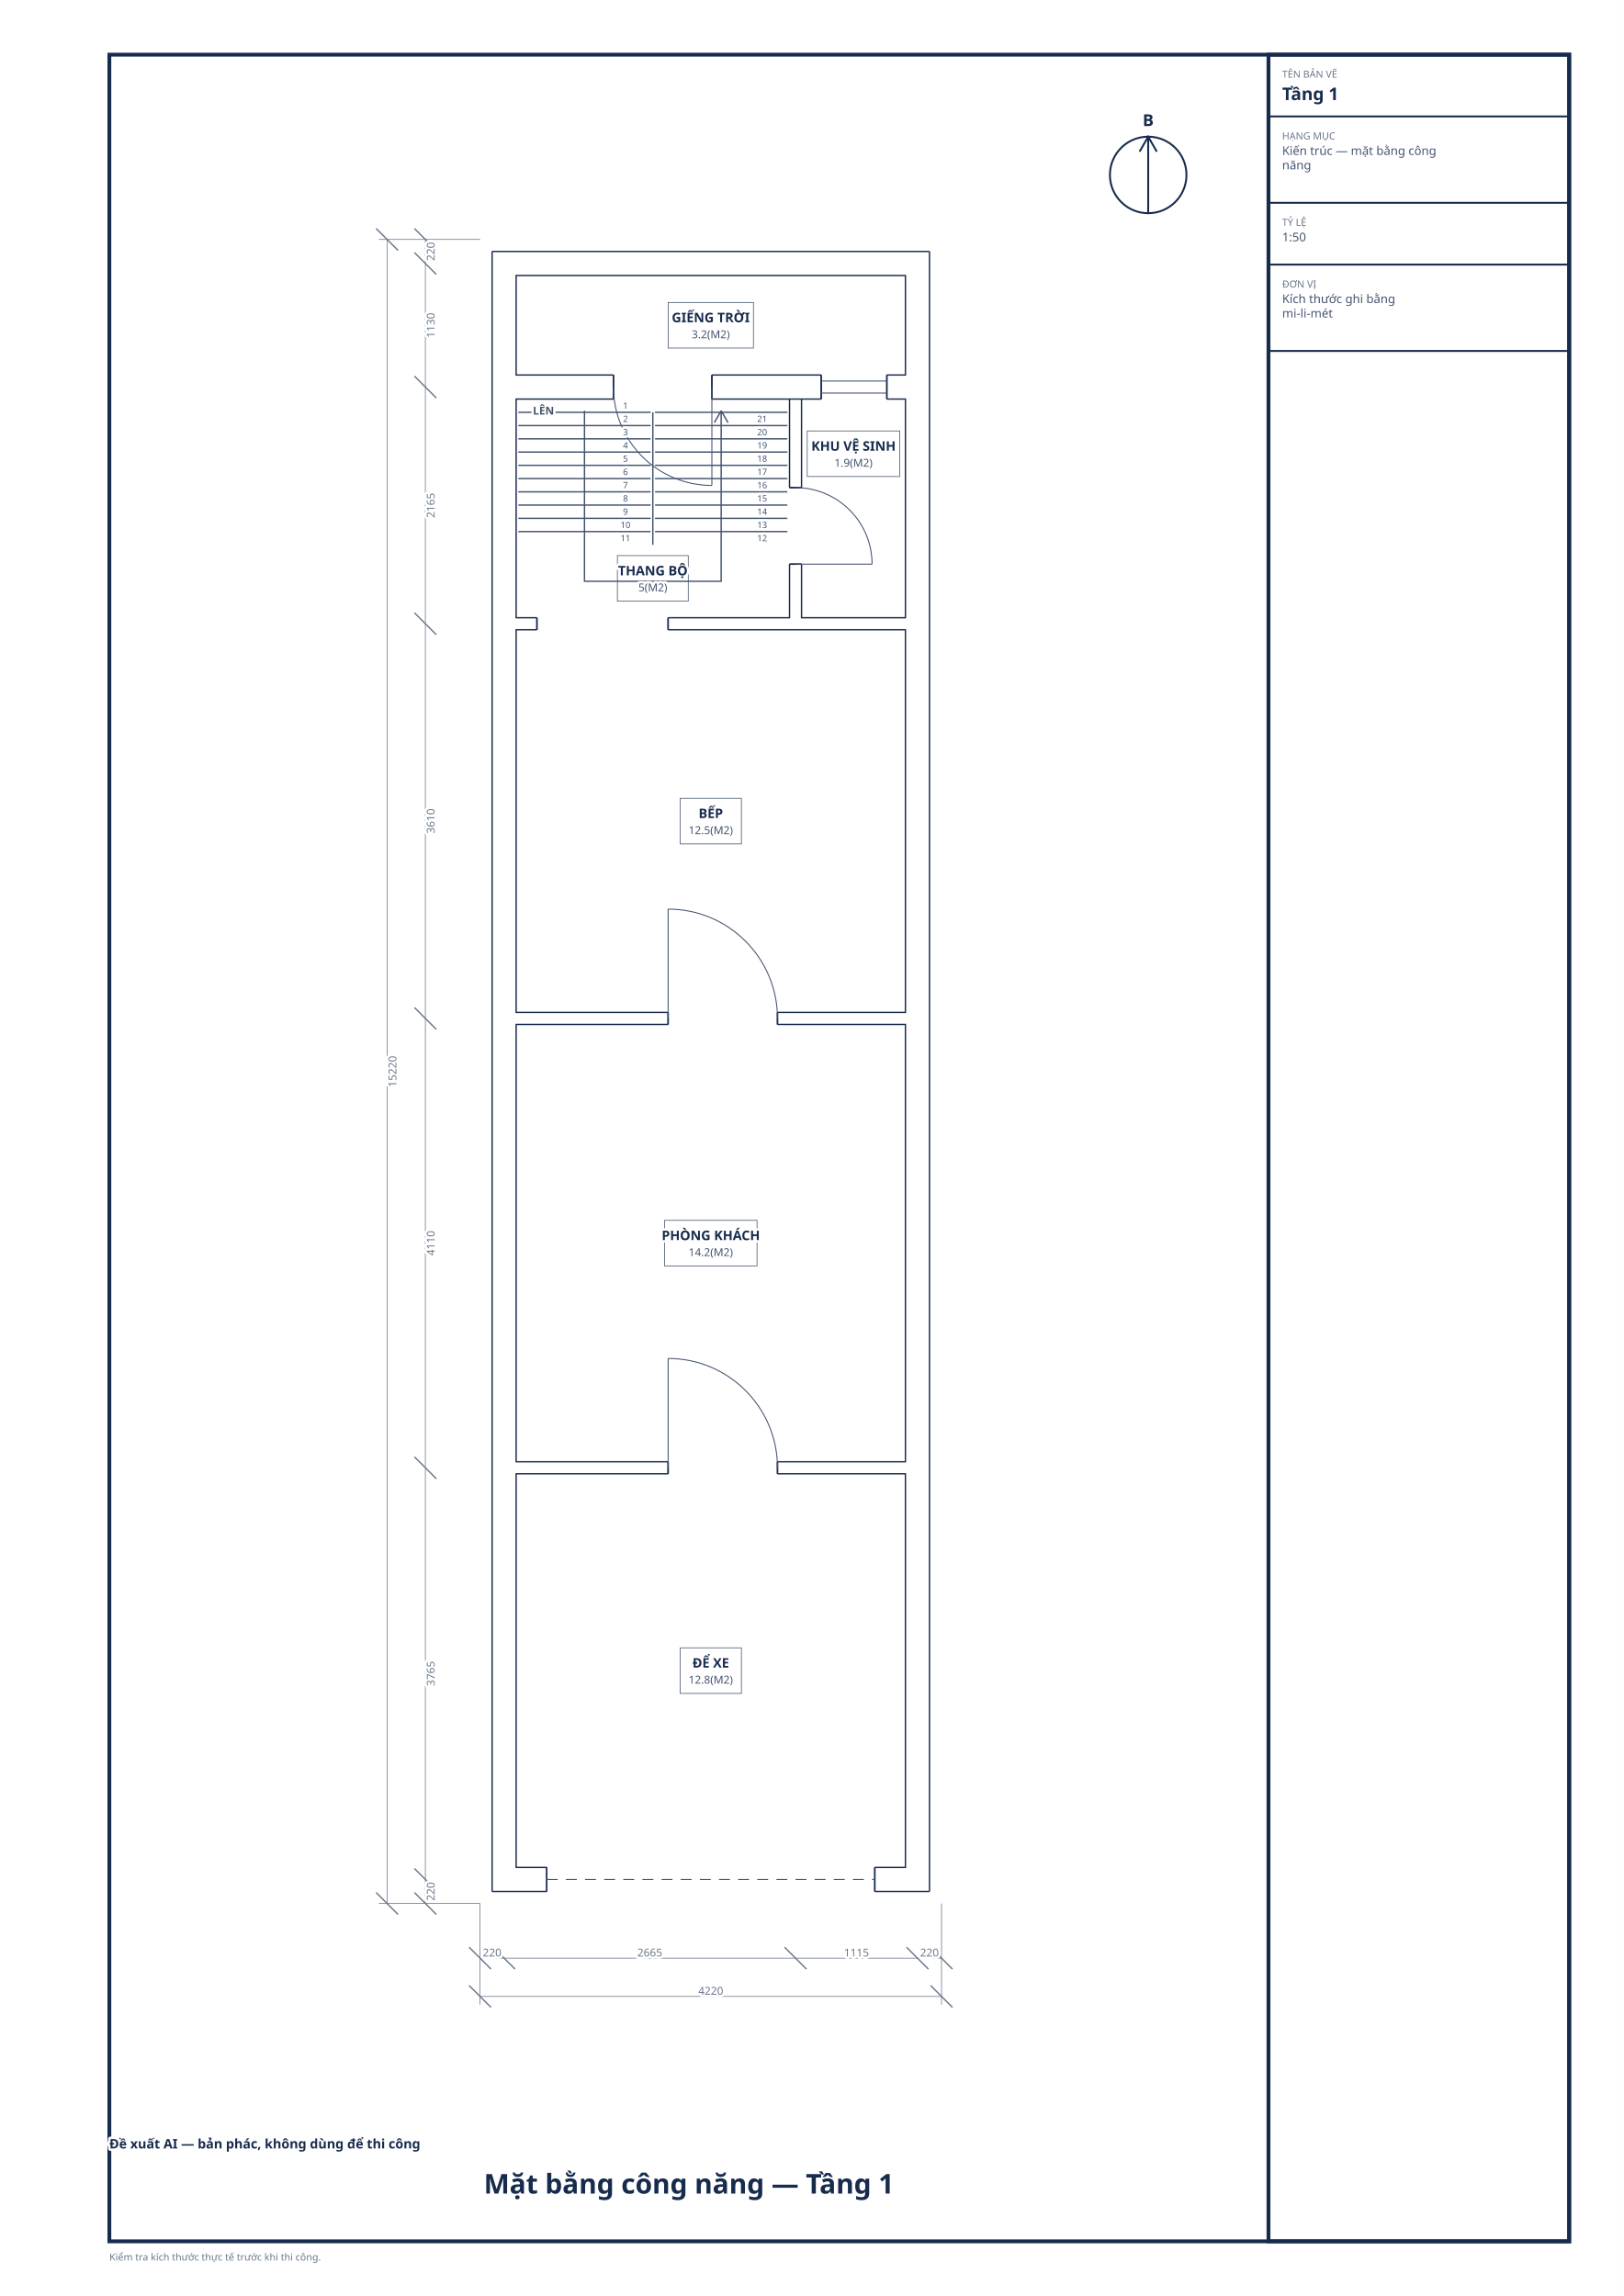
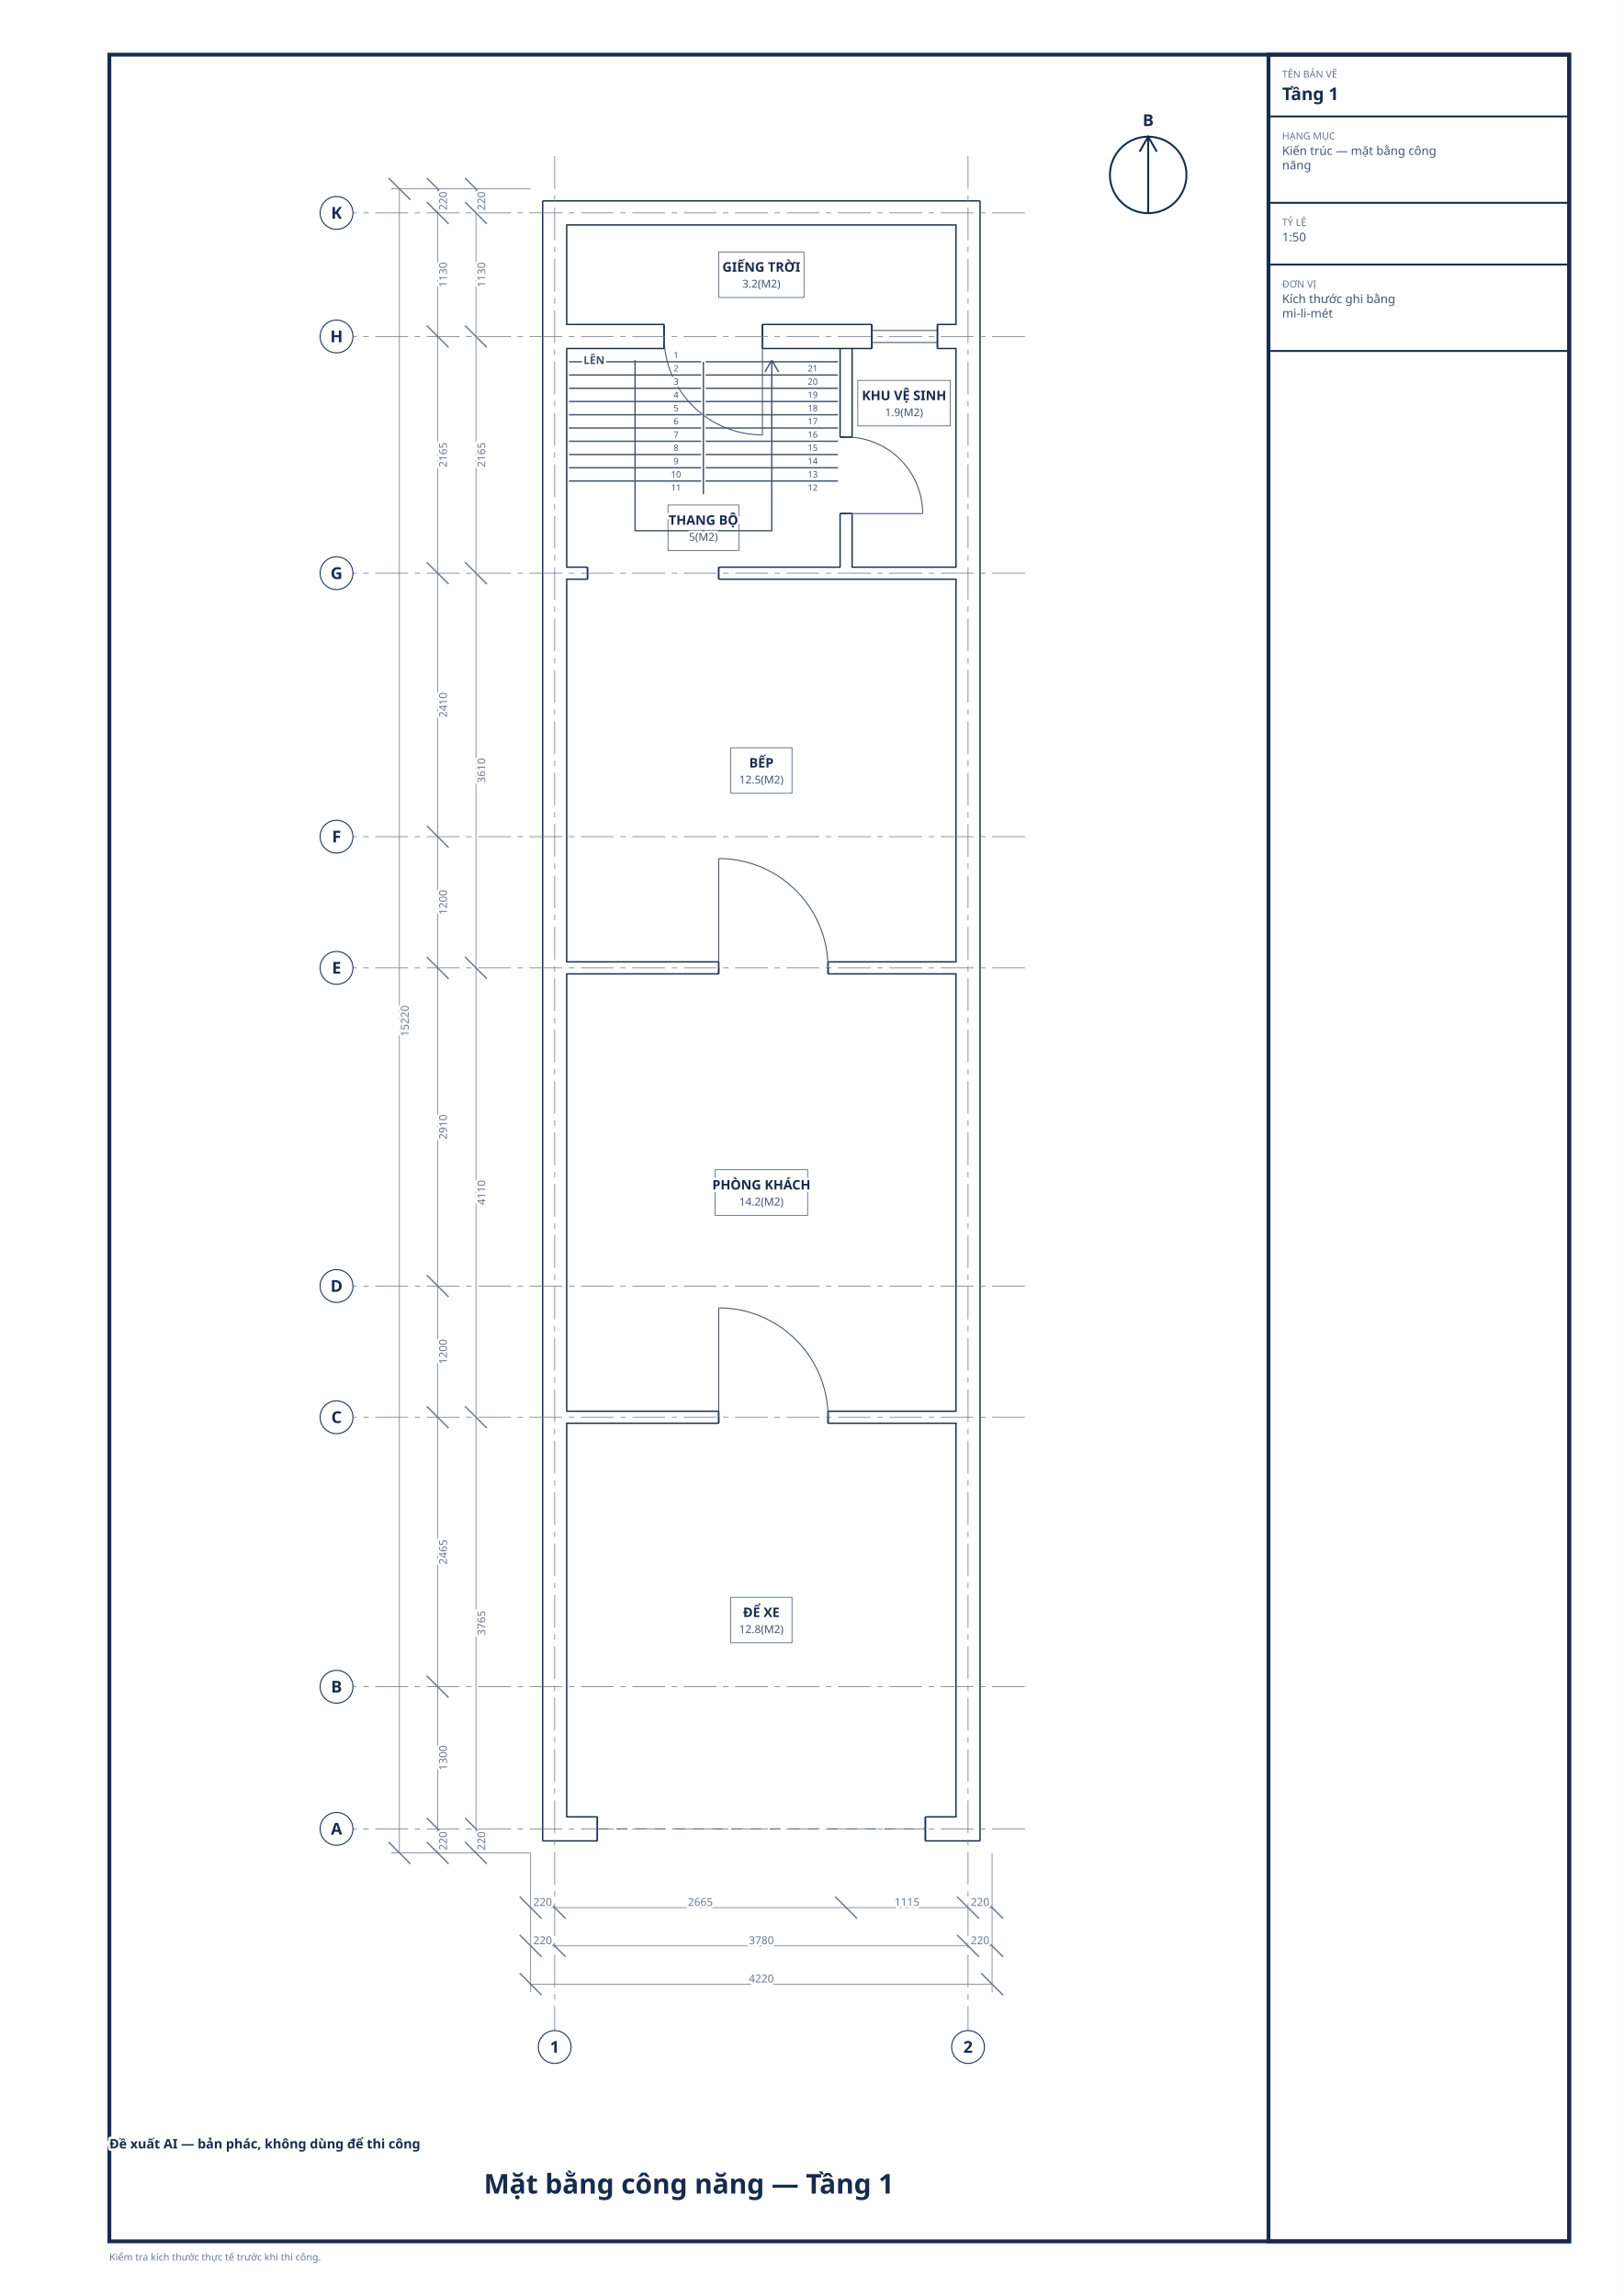
<svg xmlns="http://www.w3.org/2000/svg" viewBox="0 0 297 420" width="297mm" height="420mm">
-   <style>text{font-family:'Be Vietnam Pro', 'Noto Sans', 'Segoe UI', system-ui, sans-serif;text-anchor:middle;dominant-baseline:middle;paint-order:stroke;stroke:#FFFFFF;stroke-width:0.9;stroke-linejoin:round}.fr{stroke:#172B4D;stroke-width:0.7;fill:none;}.tr{stroke:#172B4D;stroke-width:0.35;fill:none;}.wf{fill:#FFFFFF;stroke:none}.w{stroke:#172B4D;stroke-width:0.25;fill:none;}.cl{fill:#172B4D;stroke:#172B4D;stroke-width:0.25}.lb{fill:none;stroke:#44546F;stroke-width:0.13}.rl{stroke:#44546F;stroke-width:0.18;fill:none;}.sd{stroke:#44546F;stroke-width:0.13;fill:none;stroke-dasharray:2.4 1.6;}.op{stroke:#172B4D;stroke-width:0.25;fill:none;}.dl{stroke:#44546F;stroke-width:0.18;fill:none;}.wn{stroke:#44546F;stroke-width:0.18;fill:none;}.st{stroke:#44546F;stroke-width:0.25;fill:none;}.sa{stroke:#44546F;stroke-width:0.25;fill:none;}.stb{stroke:#44546F;stroke-width:0.25;fill:none;stroke-dasharray:1.5 1;}.sab{stroke:#44546F;stroke-width:0.25;fill:none;stroke-dasharray:1.5 1;}.sdt{fill:#44546F;stroke:none}.vd{stroke:#44546F;stroke-width:0.18;fill:#DCDFE4}.nt{stroke:#172B4D;stroke-width:0.35;fill:none;}.dm{stroke:#6B778C;stroke-width:0.13;fill:none;}.dt{stroke:#6B778C;stroke-width:0.25;fill:none;}.tn{font-size:2.4px;fill:#172B4D;font-weight:600;}.ta{font-size:2px;fill:#44546F;}.td{font-size:2px;fill:#6B778C;}.tst{font-size:2px;fill:#44546F;font-weight:600;}.tsn{font-size:1.6px;fill:#44546F;}.tl{font-size:3.2px;fill:#172B4D;font-weight:700;text-anchor:start;}.tw{font-size:2.4px;fill:#172B4D;font-weight:600;text-anchor:start;}.ts{font-size:2.2px;fill:#44546F;text-anchor:start;}.tnn{font-size:3px;fill:#172B4D;font-weight:700;}.tt{font-size:5px;fill:#172B4D;font-weight:700;}.tbl{font-size:1.8px;fill:#6B778C;text-anchor:start;}.tf{font-size:1.8px;fill:#6B778C;text-anchor:start;}.gr{stroke:#172B4D;stroke-width:0.7;fill:none;}.eo{stroke:#172B4D;stroke-width:0.5;fill:none;stroke-linejoin:round;}.fln{stroke:#44546F;stroke-width:0.13;fill:none;stroke-dasharray:3 1.5;}.lm{stroke:#172B4D;stroke-width:0.18;fill:none;}.el{fill:#EEF0F2;stroke:#44546F;stroke-width:0.13}.ff{stroke:#44546F;stroke-width:0.18;fill:none;stroke-dasharray:3 1.5;}.tlm{font-size:2px;fill:#172B4D;text-anchor:start;}.rb{stroke:#172B4D;stroke-width:0.6;fill:none;}.re{stroke:#172B4D;stroke-width:0.3;fill:none;}.rw{stroke:#44546F;stroke-width:0.15;fill:none;}.ra{stroke:#172B4D;stroke-width:0.4;fill:none;}.rlot{stroke:#44546F;stroke-width:0.25;fill:none;stroke-dasharray:6 3;}.rn{fill:#172B4D;stroke:none}</style>
+   <style>text{font-family:'Be Vietnam Pro', 'Noto Sans', 'Segoe UI', system-ui, sans-serif;text-anchor:middle;dominant-baseline:middle;paint-order:stroke;stroke:#FFFFFF;stroke-width:0.9;stroke-linejoin:round}.fr{stroke:#172B4D;stroke-width:0.7;fill:none;}.tr{stroke:#172B4D;stroke-width:0.35;fill:none;}.wf{fill:#FFFFFF;stroke:none}.w{stroke:#172B4D;stroke-width:0.25;fill:none;}.cl{fill:#172B4D;stroke:#172B4D;stroke-width:0.25}.lb{fill:none;stroke:#44546F;stroke-width:0.13}.rl{stroke:#44546F;stroke-width:0.18;fill:none;}.sd{stroke:#44546F;stroke-width:0.13;fill:none;stroke-dasharray:2.4 1.6;}.op{stroke:#172B4D;stroke-width:0.25;fill:none;}.dl{stroke:#44546F;stroke-width:0.18;fill:none;}.wn{stroke:#44546F;stroke-width:0.18;fill:none;}.st{stroke:#44546F;stroke-width:0.25;fill:none;}.sa{stroke:#44546F;stroke-width:0.25;fill:none;}.stb{stroke:#44546F;stroke-width:0.25;fill:none;stroke-dasharray:1.5 1;}.sab{stroke:#44546F;stroke-width:0.25;fill:none;stroke-dasharray:1.5 1;}.sdt{fill:#44546F;stroke:none}.vd{stroke:#44546F;stroke-width:0.18;fill:#DCDFE4}.nt{stroke:#172B4D;stroke-width:0.35;fill:none;}.dm{stroke:#6B778C;stroke-width:0.13;fill:none;}.dt{stroke:#6B778C;stroke-width:0.25;fill:none;}.tn{font-size:2.4px;fill:#172B4D;font-weight:600;}.ta{font-size:2px;fill:#44546F;}.td{font-size:2px;fill:#6B778C;}.tst{font-size:2px;fill:#44546F;font-weight:600;}.tsn{font-size:1.6px;fill:#44546F;}.tl{font-size:3.2px;fill:#172B4D;font-weight:700;text-anchor:start;}.tw{font-size:2.4px;fill:#172B4D;font-weight:600;text-anchor:start;}.ts{font-size:2.2px;fill:#44546F;text-anchor:start;}.tnn{font-size:3px;fill:#172B4D;font-weight:700;}.tt{font-size:5px;fill:#172B4D;font-weight:700;}.tbl{font-size:1.8px;fill:#6B778C;text-anchor:start;}.tf{font-size:1.8px;fill:#6B778C;text-anchor:start;}.gr{stroke:#172B4D;stroke-width:0.7;fill:none;}.eo{stroke:#172B4D;stroke-width:0.5;fill:none;stroke-linejoin:round;}.fln{stroke:#44546F;stroke-width:0.13;fill:none;stroke-dasharray:3 1.5;}.lm{stroke:#172B4D;stroke-width:0.18;fill:none;}.el{fill:#EEF0F2;stroke:#44546F;stroke-width:0.13}.ff{stroke:#44546F;stroke-width:0.18;fill:none;stroke-dasharray:3 1.5;}.tlm{font-size:2px;fill:#172B4D;text-anchor:start;}.rb{stroke:#172B4D;stroke-width:0.6;fill:none;}.re{stroke:#172B4D;stroke-width:0.3;fill:none;}.rw{stroke:#44546F;stroke-width:0.15;fill:none;}.ra{stroke:#172B4D;stroke-width:0.4;fill:none;}.rlot{stroke:#44546F;stroke-width:0.25;fill:none;stroke-dasharray:6 3;}.rn{fill:#172B4D;stroke:none}.dtl{stroke:#44546F;stroke-width:0.13;fill:none;}.gls{stroke:#44546F;stroke-width:0.09;fill:none;}.hl{stroke:#44546F;stroke-width:0.09;fill:none;}.hd{fill:#44546F;stroke:none}.tfl{stroke:none}.msk{fill:#FFFFFF;stroke:none}.ax{stroke:#6B778C;stroke-width:0.13;fill:none;stroke-dasharray:6 1.2 1 1.2;}.lvl{stroke:#6B778C;stroke-width:0.09;fill:none;stroke-dasharray:6 1.2 1 1.2;}.ab{fill:#FFFFFF;stroke:#172B4D;stroke-width:0.18}.tax{font-size:3px;fill:#172B4D;font-weight:600;}.ldr{stroke:#44546F;stroke-width:0.13;fill:none;}.tno{font-size:2px;fill:#172B4D;text-anchor:start;dominant-baseline:auto;}.tne{font-size:2px;fill:#172B4D;text-anchor:end;dominant-baseline:auto;}</style>
  <rect x="0" y="0" width="297" height="420" fill="#FFFFFF" />
  <rect x="20" y="10" width="267" height="400" class="fr" />
  <rect x="232" y="10" width="55" height="400" class="fr" />
  <text x="234.5" y="13.58" class="tbl">TÊN BẢN VẼ</text>
  <text x="234.5" y="17.18" class="tl">Tầng 1</text>
  <path class="tr" d="M 232 21.3 L 287 21.3" />
  <text x="234.5" y="24.88" class="tbl">HẠNG MỤC</text>
  <text x="234.5" y="27.58" class="ts">Kiến trúc — mặt bằng công</text>
  <text x="234.5" y="30.22" class="ts">năng</text>
  <path class="tr" d="M 232 37.1 L 287 37.1" />
  <text x="234.5" y="40.68" class="tbl">TỶ LỆ</text>
  <text x="234.5" y="43.38" class="ts">1:50</text>
  <path class="tr" d="M 232 48.4 L 287 48.4" />
  <text x="234.5" y="51.98" class="tbl">ĐƠN VỊ</text>
  <text x="234.5" y="54.68" class="ts">Kích thước ghi bằng</text>
  <text x="234.5" y="57.32" class="ts">mi-li-mét</text>
  <path class="tr" d="M 232 64.2 L 287 64.2" />
  <text x="126" y="399.5" class="tt">Mặt bằng công năng — Tầng 1</text>
  <text x="20" y="392.16" class="tw">Đề xuất AI — bản phác, không dùng để thi công</text>
  <text x="20" y="412.88" class="tf">Kiểm tra kích thước thực tế trước khi thi công.</text>
-   <path class="wf" d="M 94.4 346 L 94.4 46 L 90 46 L 90 346 Z M 170 346 L 170 46 L 165.6 46 L 165.6 346 Z M 90 346 L 100 346 L 100 341.6 L 90 341.6 Z M 160 346 L 170 346 L 170 341.6 L 160 341.6 Z M 90 50.4 L 170 50.4 L 170 46 L 90 46 Z M 92.2 73 L 112.2 73 L 112.2 68.6 L 92.2 68.6 Z M 130.2 73 L 150.2 73 L 150.2 68.6 L 130.2 68.6 Z M 162.2 73 L 167.8 73 L 167.8 68.6 L 162.2 68.6 Z M 92.2 269.6 L 122.2 269.6 L 122.2 267.4 L 92.2 267.4 Z M 142.2 269.6 L 167.8 269.6 L 167.8 267.4 L 142.2 267.4 Z M 92.2 187.4 L 122.2 187.4 L 122.2 185.2 L 92.2 185.2 Z M 142.2 187.4 L 167.8 187.4 L 167.8 185.2 L 142.2 185.2 Z M 92.2 115.2 L 98.2 115.2 L 98.2 113 L 92.2 113 Z M 122.2 115.2 L 167.8 115.2 L 167.8 113 L 122.2 113 Z M 146.6 115.2 L 146.6 103.2 L 144.4 103.2 L 144.4 115.2 Z M 146.6 89.2 L 146.6 73 L 144.4 73 L 144.4 89.2 Z" />
-   <path class="w" d="M 94.4 346 L 94.4 345.9 M 94.4 341.7 L 94.4 269.5 M 94.4 267.5 L 94.4 187.3 M 94.4 185.3 L 94.4 115.1 M 94.4 113.1 L 94.4 72.9 M 94.4 68.7 L 94.4 50.3 M 94.4 46.1 L 94.4 46 M 90 346 L 90 46 M 94.4 346 L 90 346 M 94.4 46 L 90 46 M 170 346 L 170 46 M 165.6 346 L 165.6 345.9 M 165.6 341.7 L 165.6 269.5 M 165.6 267.5 L 165.6 187.3 M 165.6 185.3 L 165.6 115.1 M 165.6 113.1 L 165.6 72.9 M 165.6 68.7 L 165.6 50.3 M 165.6 46.1 L 165.6 46 M 170 346 L 165.6 346 M 170 46 L 165.6 46 M 90 346 L 100 346 M 90 341.6 L 90.1 341.6 M 94.3 341.6 L 100 341.6 M 90 346 L 90 341.6 M 100 346 L 100 341.6 M 160 346 L 170 346 M 160 341.6 L 165.7 341.6 M 169.9 341.6 L 170 341.6 M 160 346 L 160 341.6 M 170 346 L 170 341.6 M 90 50.4 L 90.1 50.4 M 94.3 50.4 L 165.7 50.4 M 169.9 50.4 L 170 50.4 M 90 46 L 170 46 M 90 50.4 L 90 46 M 170 50.4 L 170 46 M 94.3 73 L 112.2 73 M 94.3 68.6 L 112.2 68.6 M 112.2 73 L 112.2 68.6 M 130.2 73 L 150.2 73 M 130.2 68.6 L 150.2 68.6 M 130.2 73 L 130.2 68.6 M 150.2 73 L 150.2 68.6 M 162.2 73 L 165.7 73 M 162.2 68.6 L 165.7 68.6 M 162.2 73 L 162.2 68.6 M 94.3 269.6 L 122.2 269.6 M 94.3 267.4 L 122.2 267.4 M 122.2 269.6 L 122.2 267.4 M 142.2 269.6 L 165.7 269.6 M 142.2 267.4 L 165.7 267.4 M 142.2 269.6 L 142.2 267.4 M 94.3 187.4 L 122.2 187.4 M 94.3 185.2 L 122.2 185.2 M 122.2 187.4 L 122.2 185.2 M 142.2 187.4 L 165.7 187.4 M 142.2 185.2 L 165.7 185.2 M 142.2 187.4 L 142.2 185.2 M 94.3 115.2 L 98.2 115.2 M 94.3 113 L 98.2 113 M 98.2 115.2 L 98.2 113 M 122.2 115.2 L 165.7 115.2 M 122.2 113 L 144.5 113 M 146.5 113 L 165.7 113 M 122.2 115.2 L 122.2 113 M 146.6 115.2 L 146.6 115.1 M 146.6 113.1 L 146.6 103.2 M 144.4 115.2 L 144.4 115.1 M 144.4 113.1 L 144.4 103.2 M 146.6 115.2 L 144.4 115.2 M 146.6 103.2 L 144.4 103.2 M 146.6 89.2 L 146.6 73 M 144.4 89.2 L 144.4 73 M 146.6 89.2 L 144.4 89.2 M 146.6 73 L 144.4 73" />
-   <path class="op" d="M 100 346 L 100 341.6 M 160 346 L 160 341.6 M 122.2 269.6 L 122.2 267.4 M 142.2 269.6 L 142.2 267.4 M 122.2 187.4 L 122.2 185.2 M 142.2 187.4 L 142.2 185.2 M 98.2 115.2 L 98.2 113 M 122.2 115.2 L 122.2 113 M 146.6 103.2 L 144.4 103.2 M 146.6 89.2 L 144.4 89.2 M 112.2 73 L 112.2 68.6 M 130.2 73 L 130.2 68.6 M 150.2 73 L 150.2 68.6 M 162.2 73 L 162.2 68.6" />
-   <path class="wn" d="M 150.2 69.7 L 162.2 69.7 M 150.2 71.9 L 162.2 71.9" />
-   <path class="dl" d="M 122.2 268.5 L 122.2 248.5 M 122.2 248.5 A 20 20 0 0 1 142.2 268.5 M 122.2 186.3 L 122.2 166.3 M 122.2 166.3 A 20 20 0 0 1 142.2 186.3 M 145.5 103.2 L 159.5 103.2 M 159.5 103.2 A 14 14 0 0 0 145.5 89.2 M 130.2 70.8 L 130.2 88.8 M 130.2 88.8 A 18 18 0 0 1 112.2 70.8" />
-   <path class="dl" d="M 100 343.8 L 160 343.8" stroke-dasharray="2 1.5" />
-   <path class="st" d="M 94.8 75.424 L 119 75.424 M 94.8 77.848 L 119 77.848 M 94.8 80.273 L 119 80.273 M 94.8 82.697 L 119 82.697 M 94.8 85.121 L 119 85.121 M 94.8 87.545 L 119 87.545 M 94.8 89.97 L 119 89.97 M 94.8 92.394 L 119 92.394 M 94.8 94.818 L 119 94.818 M 94.8 97.242 L 119 97.242 M 119.8 97.242 L 144 97.242 M 119.8 94.818 L 144 94.818 M 119.8 92.394 L 144 92.394 M 119.8 89.97 L 144 89.97 M 119.8 87.545 L 144 87.545 M 119.8 85.121 L 144 85.121 M 119.8 82.697 L 144 82.697 M 119.8 80.273 L 144 80.273 M 119.8 77.848 L 144 77.848 M 119.8 75.424 L 144 75.424 M 119.4 75.424 L 119.4 99.667" />
-   <path class="sa" d="M 106.9 75.133 L 106.9 99.667 L 106.9 106.333 L 131.9 106.333 L 131.9 99.667 L 131.9 75.133 M 130.65 77.308 L 131.9 75.133 M 133.15 77.308 L 131.9 75.133" />
-   <text x="99.4" y="75.133" class="tst">LÊN</text>
-   <text x="114.4" y="74.212" class="tsn">1</text>
-   <text x="114.4" y="76.636" class="tsn">2</text>
-   <text x="114.4" y="79.061" class="tsn">3</text>
-   <text x="114.4" y="81.485" class="tsn">4</text>
-   <text x="114.4" y="83.909" class="tsn">5</text>
-   <text x="114.4" y="86.333" class="tsn">6</text>
-   <text x="114.4" y="88.758" class="tsn">7</text>
-   <text x="114.4" y="91.182" class="tsn">8</text>
-   <text x="114.4" y="93.606" class="tsn">9</text>
-   <text x="114.4" y="96.03" class="tsn">10</text>
-   <text x="114.4" y="98.455" class="tsn">11</text>
-   <text x="139.4" y="98.455" class="tsn">12</text>
-   <text x="139.4" y="96.03" class="tsn">13</text>
-   <text x="139.4" y="93.606" class="tsn">14</text>
-   <text x="139.4" y="91.182" class="tsn">15</text>
-   <text x="139.4" y="88.758" class="tsn">16</text>
-   <text x="139.4" y="86.333" class="tsn">17</text>
-   <text x="139.4" y="83.909" class="tsn">18</text>
-   <text x="139.4" y="81.485" class="tsn">19</text>
-   <text x="139.4" y="79.061" class="tsn">20</text>
-   <text x="139.4" y="76.636" class="tsn">21</text>
-   <rect x="124.4" y="301.43" width="11.2" height="8.34" class="lb" />
-   <text x="130" y="304.2" class="tn">ĐỂ XE</text>
-   <text x="130" y="307.28" class="ta">12.8(M2)</text>
-   <rect x="121.54" y="223.23" width="16.92" height="8.34" class="lb" />
-   <text x="130" y="226" class="tn">PHÒNG KHÁCH</text>
-   <text x="130" y="229.08" class="ta">14.2(M2)</text>
-   <rect x="124.4" y="146.03" width="11.2" height="8.34" class="lb" />
-   <text x="130" y="148.8" class="tn">BẾP</text>
-   <text x="130" y="151.88" class="ta">12.5(M2)</text>
-   <rect x="112.92" y="101.63" width="12.96" height="8.34" class="lb" />
-   <text x="119.4" y="104.4" class="tn">THANG BỘ</text>
-   <text x="119.4" y="107.48" class="ta">5(M2)</text>
-   <rect x="147.64" y="78.83" width="16.92" height="8.34" class="lb" />
-   <text x="156.1" y="81.6" class="tn">KHU VỆ SINH</text>
-   <text x="156.1" y="84.68" class="ta">1.9(M2)</text>
-   <rect x="122.2" y="55.33" width="15.6" height="8.34" class="lb" />
-   <text x="130" y="58.1" class="tn">GIẾNG TRỜI</text>
-   <text x="130" y="61.18" class="ta">3.2(M2)</text>
-   <path class="dm" d="M 87.8 358.2 L 172.2 358.2 M 87.8 365.2 L 172.2 365.2 M 87.8 348.2 L 87.8 366.7 M 172.2 348.2 L 172.2 366.7" />
-   <path class="dt" d="M 85.8 356.2 L 89.8 360.2 M 90.2 356.2 L 94.2 360.2 M 143.5 356.2 L 147.5 360.2 M 165.8 356.2 L 169.8 360.2 M 170.2 356.2 L 174.2 360.2 M 85.8 363.2 L 89.8 367.2 M 170.2 363.2 L 174.2 367.2" />
-   <text x="90" y="357.2" class="td">220</text>
-   <text x="118.85" y="357.2" class="td">2665</text>
-   <text x="156.65" y="357.2" class="td">1115</text>
-   <text x="170" y="357.2" class="td">220</text>
-   <text x="130" y="364.2" class="td">4220</text>
-   <path class="dm" d="M 77.8 348.2 L 77.8 43.8 M 70.8 348.2 L 70.8 43.8 M 87.8 348.2 L 69.3 348.2 M 87.8 43.8 L 69.3 43.8" />
-   <path class="dt" d="M 75.8 346.2 L 79.8 350.2 M 75.8 341.8 L 79.8 345.8 M 75.8 266.5 L 79.8 270.5 M 75.8 184.3 L 79.8 188.3 M 75.8 112.1 L 79.8 116.1 M 75.8 68.8 L 79.8 72.8 M 75.8 46.2 L 79.8 50.2 M 75.8 41.8 L 79.8 45.8 M 68.8 346.2 L 72.8 350.2 M 68.8 41.8 L 72.8 45.8" />
-   <text x="78.8" y="346" class="td" transform="rotate(-90 78.8 346)">220</text>
-   <text x="78.8" y="306.15" class="td" transform="rotate(-90 78.8 306.15)">3765</text>
-   <text x="78.8" y="227.4" class="td" transform="rotate(-90 78.8 227.4)">4110</text>
-   <text x="78.8" y="150.2" class="td" transform="rotate(-90 78.8 150.2)">3610</text>
-   <text x="78.8" y="92.45" class="td" transform="rotate(-90 78.8 92.45)">2165</text>
-   <text x="78.8" y="59.5" class="td" transform="rotate(-90 78.8 59.5)">1130</text>
-   <text x="78.8" y="46" class="td" transform="rotate(-90 78.8 46)">220</text>
-   <text x="71.8" y="196" class="td" transform="rotate(-90 71.8 196)">15220</text>
+   <path class="wf" d="M 103.65 336.75 L 103.65 36.75 L 99.25 36.75 L 99.25 336.75 Z M 179.25 336.75 L 179.25 36.75 L 174.85 36.75 L 174.85 336.75 Z M 99.25 336.75 L 109.25 336.75 L 109.25 332.35 L 99.25 332.35 Z M 169.25 336.75 L 179.25 336.75 L 179.25 332.35 L 169.25 332.35 Z M 99.25 41.15 L 179.25 41.15 L 179.25 36.75 L 99.25 36.75 Z M 101.45 63.75 L 121.45 63.75 L 121.45 59.35 L 101.45 59.35 Z M 139.45 63.75 L 159.45 63.75 L 159.45 59.35 L 139.45 59.35 Z M 171.45 63.75 L 177.05 63.75 L 177.05 59.35 L 171.45 59.35 Z M 101.45 260.35 L 131.45 260.35 L 131.45 258.15 L 101.45 258.15 Z M 151.45 260.35 L 177.05 260.35 L 177.05 258.15 L 151.45 258.15 Z M 101.45 178.15 L 131.45 178.15 L 131.45 175.95 L 101.45 175.95 Z M 151.45 178.15 L 177.05 178.15 L 177.05 175.95 L 151.45 175.95 Z M 101.45 105.95 L 107.45 105.95 L 107.45 103.75 L 101.45 103.75 Z M 131.45 105.95 L 177.05 105.95 L 177.05 103.75 L 131.45 103.75 Z M 155.85 105.95 L 155.85 93.95 L 153.65 93.95 L 153.65 105.95 Z M 155.85 79.95 L 155.85 63.75 L 153.65 63.75 L 153.65 79.95 Z" />
+   <path class="w" d="M 103.65 336.75 L 103.65 336.65 M 103.65 332.45 L 103.65 260.25 M 103.65 258.25 L 103.65 178.05 M 103.65 176.05 L 103.65 105.85 M 103.65 103.85 L 103.65 63.65 M 103.65 59.45 L 103.65 41.05 M 103.65 36.85 L 103.65 36.75 M 99.25 336.75 L 99.25 36.75 M 103.65 336.75 L 99.25 336.75 M 103.65 36.75 L 99.25 36.75 M 179.25 336.75 L 179.25 36.75 M 174.85 336.75 L 174.85 336.65 M 174.85 332.45 L 174.85 260.25 M 174.85 258.25 L 174.85 178.05 M 174.85 176.05 L 174.85 105.85 M 174.85 103.85 L 174.85 63.65 M 174.85 59.45 L 174.85 41.05 M 174.85 36.85 L 174.85 36.75 M 179.25 336.75 L 174.85 336.75 M 179.25 36.75 L 174.85 36.75 M 99.25 336.75 L 109.25 336.75 M 99.25 332.35 L 99.35 332.35 M 103.55 332.35 L 109.25 332.35 M 99.25 336.75 L 99.25 332.35 M 109.25 336.75 L 109.25 332.35 M 169.25 336.75 L 179.25 336.75 M 169.25 332.35 L 174.95 332.35 M 179.15 332.35 L 179.25 332.35 M 169.25 336.75 L 169.25 332.35 M 179.25 336.75 L 179.25 332.35 M 99.25 41.15 L 99.35 41.15 M 103.55 41.15 L 174.95 41.15 M 179.15 41.15 L 179.25 41.15 M 99.25 36.75 L 179.25 36.75 M 99.25 41.15 L 99.25 36.75 M 179.25 41.15 L 179.25 36.75 M 103.55 63.75 L 121.45 63.75 M 103.55 59.35 L 121.45 59.35 M 121.45 63.75 L 121.45 59.35 M 139.45 63.75 L 159.45 63.75 M 139.45 59.35 L 159.45 59.35 M 139.45 63.75 L 139.45 59.35 M 159.45 63.75 L 159.45 59.35 M 171.45 63.75 L 174.95 63.75 M 171.45 59.35 L 174.95 59.35 M 171.45 63.75 L 171.45 59.35 M 103.55 260.35 L 131.45 260.35 M 103.55 258.15 L 131.45 258.15 M 131.45 260.35 L 131.45 258.15 M 151.45 260.35 L 174.95 260.35 M 151.45 258.15 L 174.95 258.15 M 151.45 260.35 L 151.45 258.15 M 103.55 178.15 L 131.45 178.15 M 103.55 175.95 L 131.45 175.95 M 131.45 178.15 L 131.45 175.95 M 151.45 178.15 L 174.95 178.15 M 151.45 175.95 L 174.95 175.95 M 151.45 178.15 L 151.45 175.95 M 103.55 105.95 L 107.45 105.95 M 103.55 103.75 L 107.45 103.75 M 107.45 105.95 L 107.45 103.75 M 131.45 105.95 L 174.95 105.95 M 131.45 103.75 L 153.75 103.75 M 155.75 103.75 L 174.95 103.75 M 131.45 105.95 L 131.45 103.75 M 155.85 105.95 L 155.85 105.85 M 155.85 103.85 L 155.85 93.95 M 153.65 105.95 L 153.65 105.85 M 153.65 103.85 L 153.65 93.95 M 155.85 105.95 L 153.65 105.95 M 155.85 93.95 L 153.65 93.95 M 155.85 79.95 L 155.85 63.75 M 153.65 79.95 L 153.65 63.75 M 155.85 79.95 L 153.65 79.95 M 155.85 63.75 L 153.65 63.75" />
+   <path class="op" d="M 109.25 336.75 L 109.25 332.35 M 169.25 336.75 L 169.25 332.35 M 131.45 260.35 L 131.45 258.15 M 151.45 260.35 L 151.45 258.15 M 131.45 178.15 L 131.45 175.95 M 151.45 178.15 L 151.45 175.95 M 107.45 105.95 L 107.45 103.75 M 131.45 105.95 L 131.45 103.75 M 155.85 93.95 L 153.65 93.95 M 155.85 79.95 L 153.65 79.95 M 121.45 63.75 L 121.45 59.35 M 139.45 63.75 L 139.45 59.35 M 159.45 63.75 L 159.45 59.35 M 171.45 63.75 L 171.45 59.35" />
+   <path class="wn" d="M 159.45 60.45 L 171.45 60.45 M 159.45 62.65 L 171.45 62.65" />
+   <path class="dl" d="M 131.45 259.25 L 131.45 239.25 M 131.45 239.25 A 20 20 0 0 1 151.45 259.25 M 131.45 177.05 L 131.45 157.05 M 131.45 157.05 A 20 20 0 0 1 151.45 177.05 M 154.75 93.95 L 168.75 93.95 M 168.75 93.95 A 14 14 0 0 0 154.75 79.95 M 139.45 61.55 L 139.45 79.55 M 139.45 79.55 A 18 18 0 0 1 121.45 61.55" />
+   <path class="dl" d="M 109.25 334.55 L 169.25 334.55" stroke-dasharray="2 1.5" />
+   <path class="st" d="M 104.05 66.174 L 128.25 66.174 M 104.05 68.598 L 128.25 68.598 M 104.05 71.023 L 128.25 71.023 M 104.05 73.447 L 128.25 73.447 M 104.05 75.871 L 128.25 75.871 M 104.05 78.295 L 128.25 78.295 M 104.05 80.72 L 128.25 80.72 M 104.05 83.144 L 128.25 83.144 M 104.05 85.568 L 128.25 85.568 M 104.05 87.992 L 128.25 87.992 M 129.05 87.992 L 153.25 87.992 M 129.05 85.568 L 153.25 85.568 M 129.05 83.144 L 153.25 83.144 M 129.05 80.72 L 153.25 80.72 M 129.05 78.295 L 153.25 78.295 M 129.05 75.871 L 153.25 75.871 M 129.05 73.447 L 153.25 73.447 M 129.05 71.023 L 153.25 71.023 M 129.05 68.598 L 153.25 68.598 M 129.05 66.174 L 153.25 66.174 M 128.65 66.174 L 128.65 90.417" />
+   <path class="sa" d="M 116.15 65.883 L 116.15 90.417 L 116.15 97.083 L 141.15 97.083 L 141.15 90.417 L 141.15 65.883 M 139.9 68.058 L 141.15 65.883 M 142.4 68.058 L 141.15 65.883" />
+   <text x="108.65" y="65.883" class="tst">LÊN</text>
+   <text x="123.65" y="64.962" class="tsn">1</text>
+   <text x="123.65" y="67.386" class="tsn">2</text>
+   <text x="123.65" y="69.811" class="tsn">3</text>
+   <text x="123.65" y="72.235" class="tsn">4</text>
+   <text x="123.65" y="74.659" class="tsn">5</text>
+   <text x="123.65" y="77.083" class="tsn">6</text>
+   <text x="123.65" y="79.508" class="tsn">7</text>
+   <text x="123.65" y="81.932" class="tsn">8</text>
+   <text x="123.65" y="84.356" class="tsn">9</text>
+   <text x="123.65" y="86.78" class="tsn">10</text>
+   <text x="123.65" y="89.205" class="tsn">11</text>
+   <text x="148.65" y="89.205" class="tsn">12</text>
+   <text x="148.65" y="86.78" class="tsn">13</text>
+   <text x="148.65" y="84.356" class="tsn">14</text>
+   <text x="148.65" y="81.932" class="tsn">15</text>
+   <text x="148.65" y="79.508" class="tsn">16</text>
+   <text x="148.65" y="77.083" class="tsn">17</text>
+   <text x="148.65" y="74.659" class="tsn">18</text>
+   <text x="148.65" y="72.235" class="tsn">19</text>
+   <text x="148.65" y="69.811" class="tsn">20</text>
+   <text x="148.65" y="67.386" class="tsn">21</text>
+   <rect x="133.65" y="292.18" width="11.2" height="8.34" class="lb" />
+   <text x="139.25" y="294.95" class="tn">ĐỂ XE</text>
+   <text x="139.25" y="298.03" class="ta">12.8(M2)</text>
+   <rect x="130.79" y="213.98" width="16.92" height="8.34" class="lb" />
+   <text x="139.25" y="216.75" class="tn">PHÒNG KHÁCH</text>
+   <text x="139.25" y="219.83" class="ta">14.2(M2)</text>
+   <rect x="133.65" y="136.78" width="11.2" height="8.34" class="lb" />
+   <text x="139.25" y="139.55" class="tn">BẾP</text>
+   <text x="139.25" y="142.63" class="ta">12.5(M2)</text>
+   <rect x="122.17" y="92.38" width="12.96" height="8.34" class="lb" />
+   <text x="128.65" y="95.15" class="tn">THANG BỘ</text>
+   <text x="128.65" y="98.23" class="ta">5(M2)</text>
+   <rect x="156.89" y="69.58" width="16.92" height="8.34" class="lb" />
+   <text x="165.35" y="72.35" class="tn">KHU VỆ SINH</text>
+   <text x="165.35" y="75.43" class="ta">1.9(M2)</text>
+   <rect x="131.45" y="46.08" width="15.6" height="8.34" class="lb" />
+   <text x="139.25" y="48.85" class="tn">GIẾNG TRỜI</text>
+   <text x="139.25" y="51.93" class="ta">3.2(M2)</text>
+   <path class="ax" d="M 101.45 28.55 L 101.45 371.45 M 177.05 28.55 L 177.05 371.45 M 187.45 334.55 L 64.55 334.55 M 187.45 308.55 L 64.55 308.55 M 187.45 259.25 L 64.55 259.25 M 187.45 235.25 L 64.55 235.25 M 187.45 177.05 L 64.55 177.05 M 187.45 153.05 L 64.55 153.05 M 187.45 104.85 L 64.55 104.85 M 187.45 61.55 L 64.55 61.55 M 187.45 38.95 L 64.55 38.95" />
+   <circle cx="101.45" cy="374.45" r="3" class="ab" />
+   <text x="101.45" y="374.45" class="tax">1</text>
+   <circle cx="177.05" cy="374.45" r="3" class="ab" />
+   <text x="177.05" y="374.45" class="tax">2</text>
+   <circle cx="61.55" cy="334.55" r="3" class="ab" />
+   <text x="61.55" y="334.55" class="tax">A</text>
+   <circle cx="61.55" cy="308.55" r="3" class="ab" />
+   <text x="61.55" y="308.55" class="tax">B</text>
+   <circle cx="61.55" cy="259.25" r="3" class="ab" />
+   <text x="61.55" y="259.25" class="tax">C</text>
+   <circle cx="61.55" cy="235.25" r="3" class="ab" />
+   <text x="61.55" y="235.25" class="tax">D</text>
+   <circle cx="61.55" cy="177.05" r="3" class="ab" />
+   <text x="61.55" y="177.05" class="tax">E</text>
+   <circle cx="61.55" cy="153.05" r="3" class="ab" />
+   <text x="61.55" y="153.05" class="tax">F</text>
+   <circle cx="61.55" cy="104.85" r="3" class="ab" />
+   <text x="61.55" y="104.85" class="tax">G</text>
+   <circle cx="61.55" cy="61.55" r="3" class="ab" />
+   <text x="61.55" y="61.55" class="tax">H</text>
+   <circle cx="61.55" cy="38.95" r="3" class="ab" />
+   <text x="61.55" y="38.95" class="tax">K</text>
+   <path class="dm" d="M 97.05 348.95 L 181.45 348.95 M 97.05 355.95 L 181.45 355.95 M 97.05 362.95 L 181.45 362.95 M 97.05 338.95 L 97.05 364.45 M 181.45 338.95 L 181.45 364.45" />
+   <path class="dt" d="M 95.05 346.95 L 99.05 350.95 M 99.45 346.95 L 103.45 350.95 M 152.75 346.95 L 156.75 350.95 M 175.05 346.95 L 179.05 350.95 M 179.45 346.95 L 183.45 350.95 M 95.05 353.95 L 99.05 357.95 M 99.45 353.95 L 103.45 357.95 M 175.05 353.95 L 179.05 357.95 M 179.45 353.95 L 183.45 357.95 M 95.05 360.95 L 99.05 364.95 M 179.45 360.95 L 183.45 364.95" />
+   <text x="99.25" y="347.95" class="td">220</text>
+   <text x="128.1" y="347.95" class="td">2665</text>
+   <text x="165.9" y="347.95" class="td">1115</text>
+   <text x="179.25" y="347.95" class="td">220</text>
+   <text x="99.25" y="354.95" class="td">220</text>
+   <text x="139.25" y="354.95" class="td">3780</text>
+   <text x="179.25" y="354.95" class="td">220</text>
+   <text x="139.25" y="361.95" class="td">4220</text>
+   <path class="dm" d="M 87.05 338.95 L 87.05 34.55 M 80.05 338.95 L 80.05 34.55 M 73.05 338.95 L 73.05 34.55 M 97.05 338.95 L 71.55 338.95 M 97.05 34.55 L 71.55 34.55" />
+   <path class="dt" d="M 85.05 336.95 L 89.05 340.95 M 85.05 332.55 L 89.05 336.55 M 85.05 257.25 L 89.05 261.25 M 85.05 175.05 L 89.05 179.05 M 85.05 102.85 L 89.05 106.85 M 85.05 59.55 L 89.05 63.55 M 85.05 36.95 L 89.05 40.95 M 85.05 32.55 L 89.05 36.55 M 78.05 336.95 L 82.05 340.95 M 78.05 332.55 L 82.05 336.55 M 78.05 306.55 L 82.05 310.55 M 78.05 257.25 L 82.05 261.25 M 78.05 233.25 L 82.05 237.25 M 78.05 175.05 L 82.05 179.05 M 78.05 151.05 L 82.05 155.05 M 78.05 102.85 L 82.05 106.85 M 78.05 59.55 L 82.05 63.55 M 78.05 36.95 L 82.05 40.95 M 78.05 32.55 L 82.05 36.55 M 71.05 336.95 L 75.05 340.95 M 71.05 32.55 L 75.05 36.55" />
+   <text x="88.05" y="336.75" class="td" transform="rotate(-90 88.05 336.75)">220</text>
+   <text x="88.05" y="296.9" class="td" transform="rotate(-90 88.05 296.9)">3765</text>
+   <text x="88.05" y="218.15" class="td" transform="rotate(-90 88.05 218.15)">4110</text>
+   <text x="88.05" y="140.95" class="td" transform="rotate(-90 88.05 140.95)">3610</text>
+   <text x="88.05" y="83.2" class="td" transform="rotate(-90 88.05 83.2)">2165</text>
+   <text x="88.05" y="50.25" class="td" transform="rotate(-90 88.05 50.25)">1130</text>
+   <text x="88.05" y="36.75" class="td" transform="rotate(-90 88.05 36.75)">220</text>
+   <text x="81.05" y="336.75" class="td" transform="rotate(-90 81.05 336.75)">220</text>
+   <text x="81.05" y="321.55" class="td" transform="rotate(-90 81.05 321.55)">1300</text>
+   <text x="81.05" y="283.9" class="td" transform="rotate(-90 81.05 283.9)">2465</text>
+   <text x="81.05" y="247.25" class="td" transform="rotate(-90 81.05 247.25)">1200</text>
+   <text x="81.05" y="206.15" class="td" transform="rotate(-90 81.05 206.15)">2910</text>
+   <text x="81.05" y="165.05" class="td" transform="rotate(-90 81.05 165.05)">1200</text>
+   <text x="81.05" y="128.95" class="td" transform="rotate(-90 81.05 128.95)">2410</text>
+   <text x="81.05" y="83.2" class="td" transform="rotate(-90 81.05 83.2)">2165</text>
+   <text x="81.05" y="50.25" class="td" transform="rotate(-90 81.05 50.25)">1130</text>
+   <text x="81.05" y="36.75" class="td" transform="rotate(-90 81.05 36.75)">220</text>
+   <text x="74.05" y="186.75" class="td" transform="rotate(-90 74.05 186.75)">15220</text>
  <circle cx="210" cy="32" r="7" class="nt" />
  <path class="nt" d="M 210 39 L 210 25 M 208.425 27.741 L 210 25 L 211.575 27.741" />
  <text x="210" y="22" class="tnn">B</text>
</svg>
